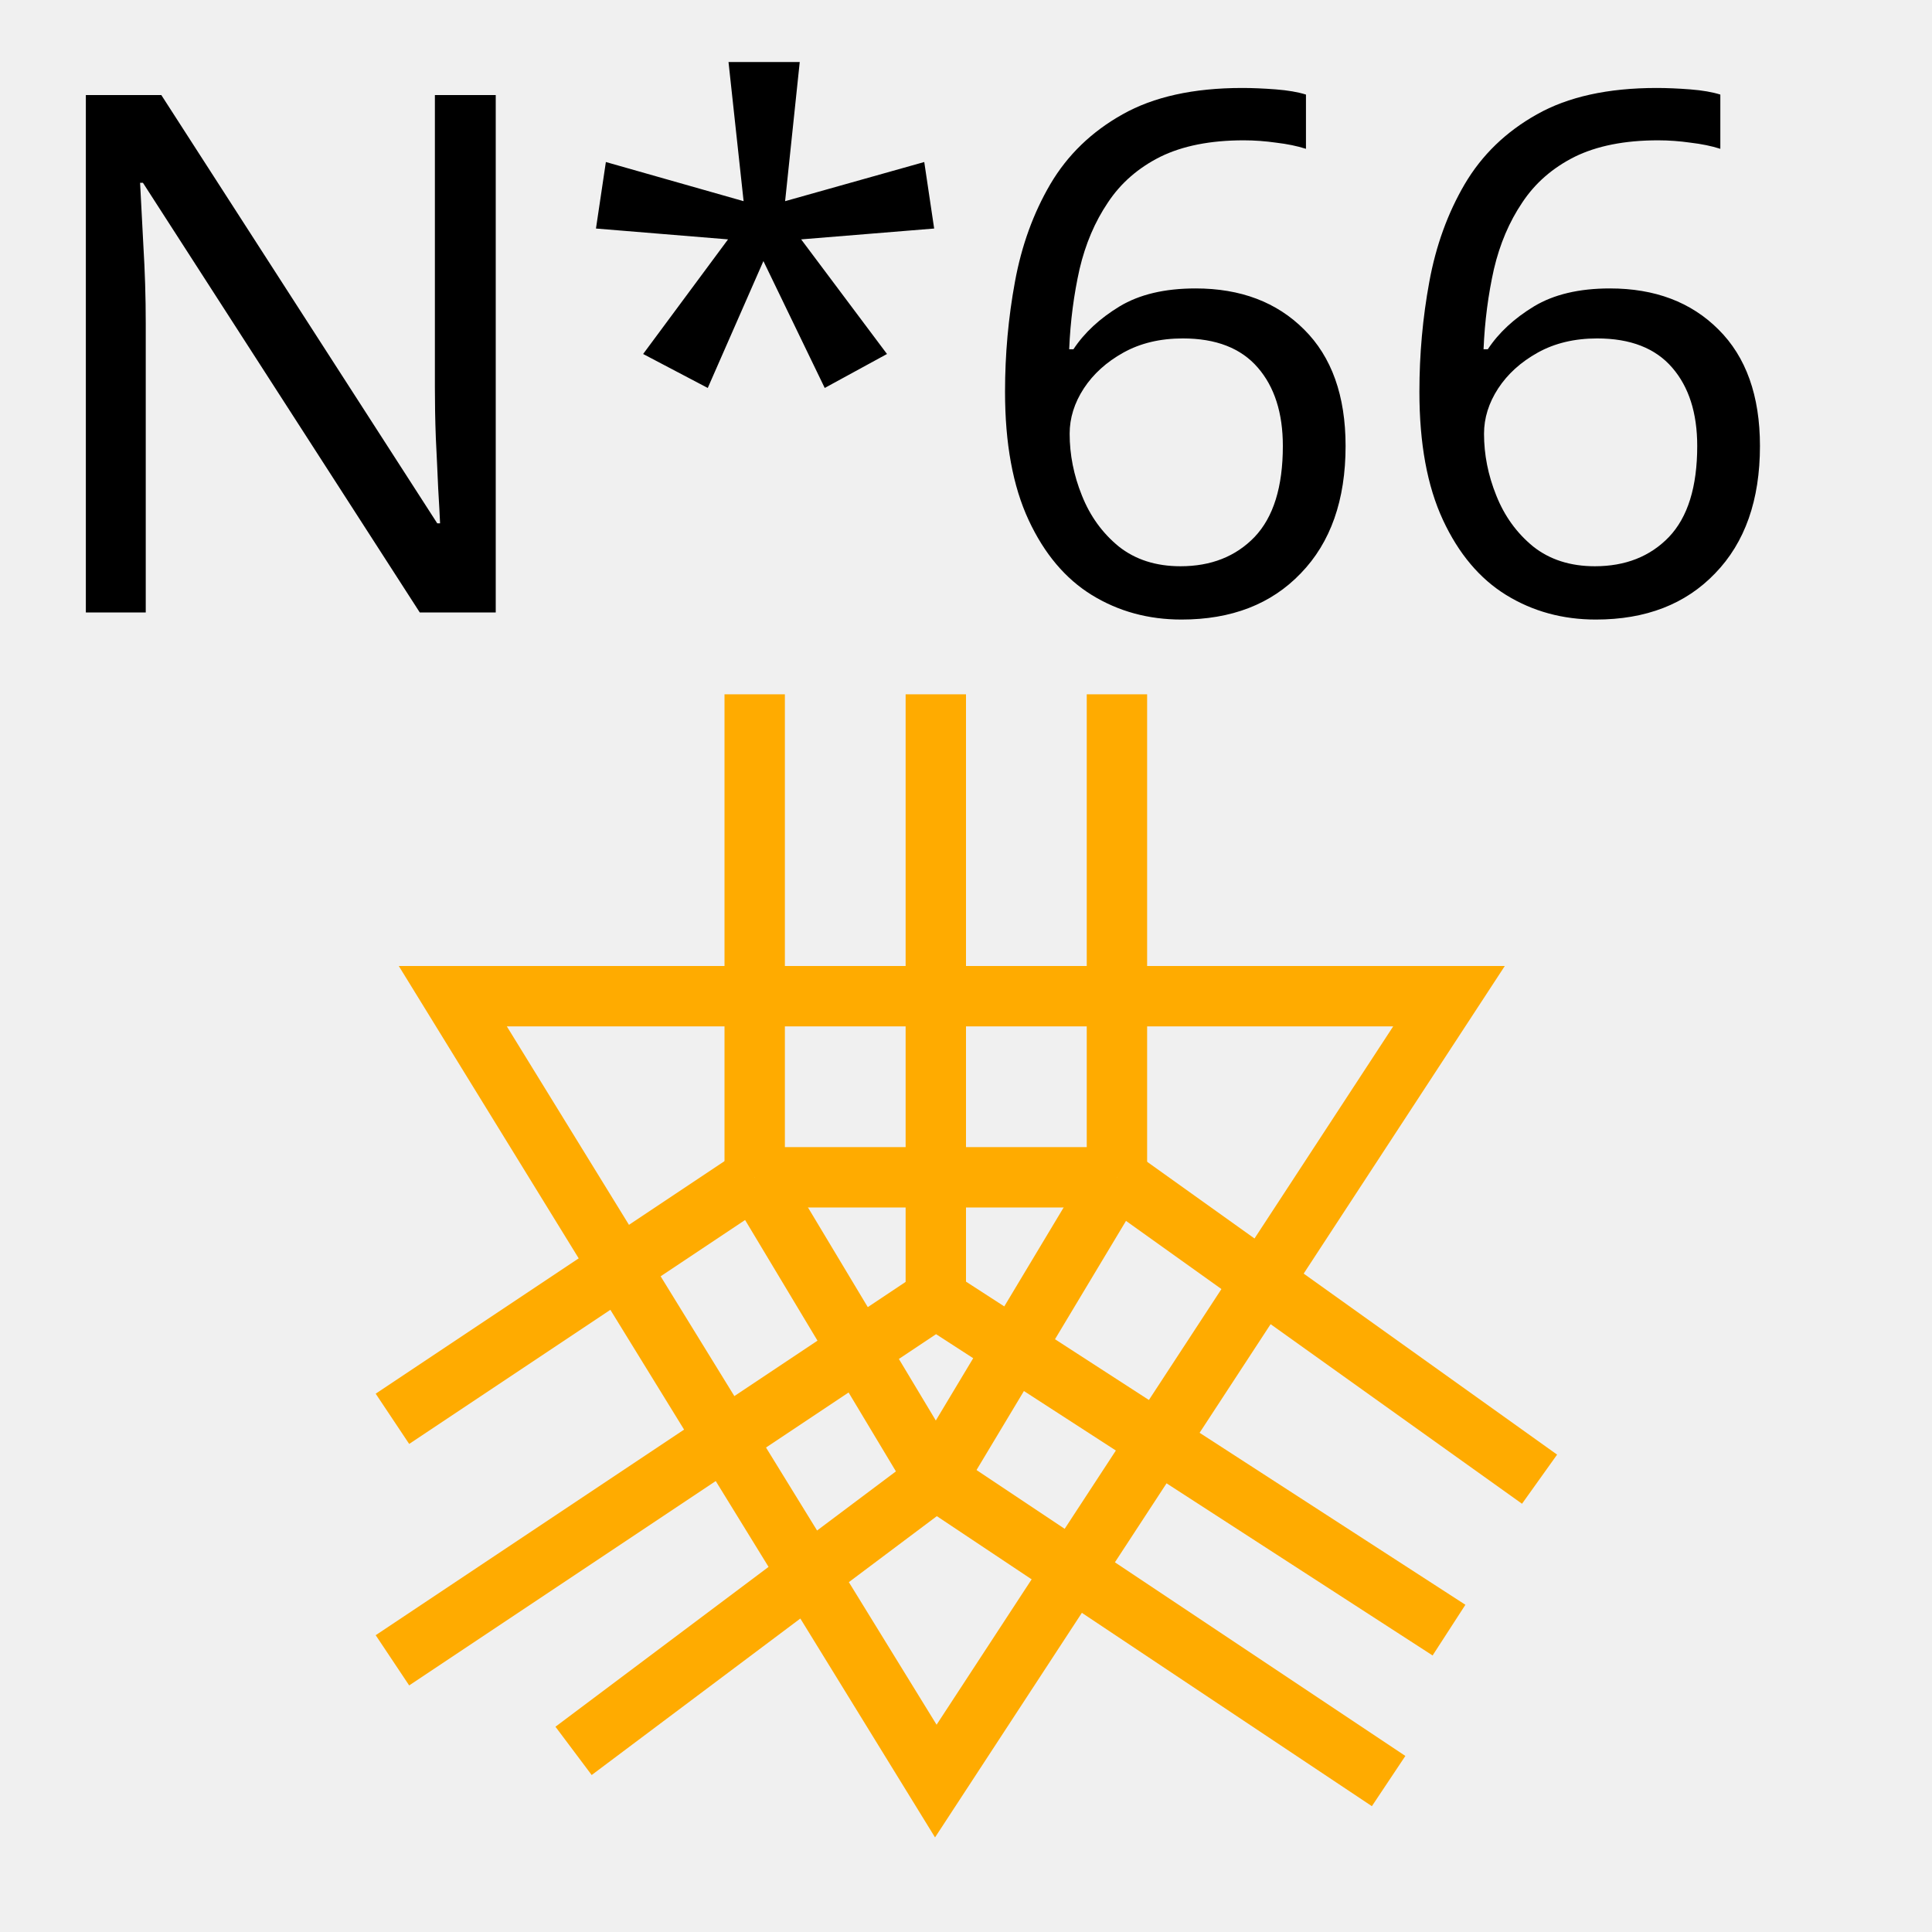
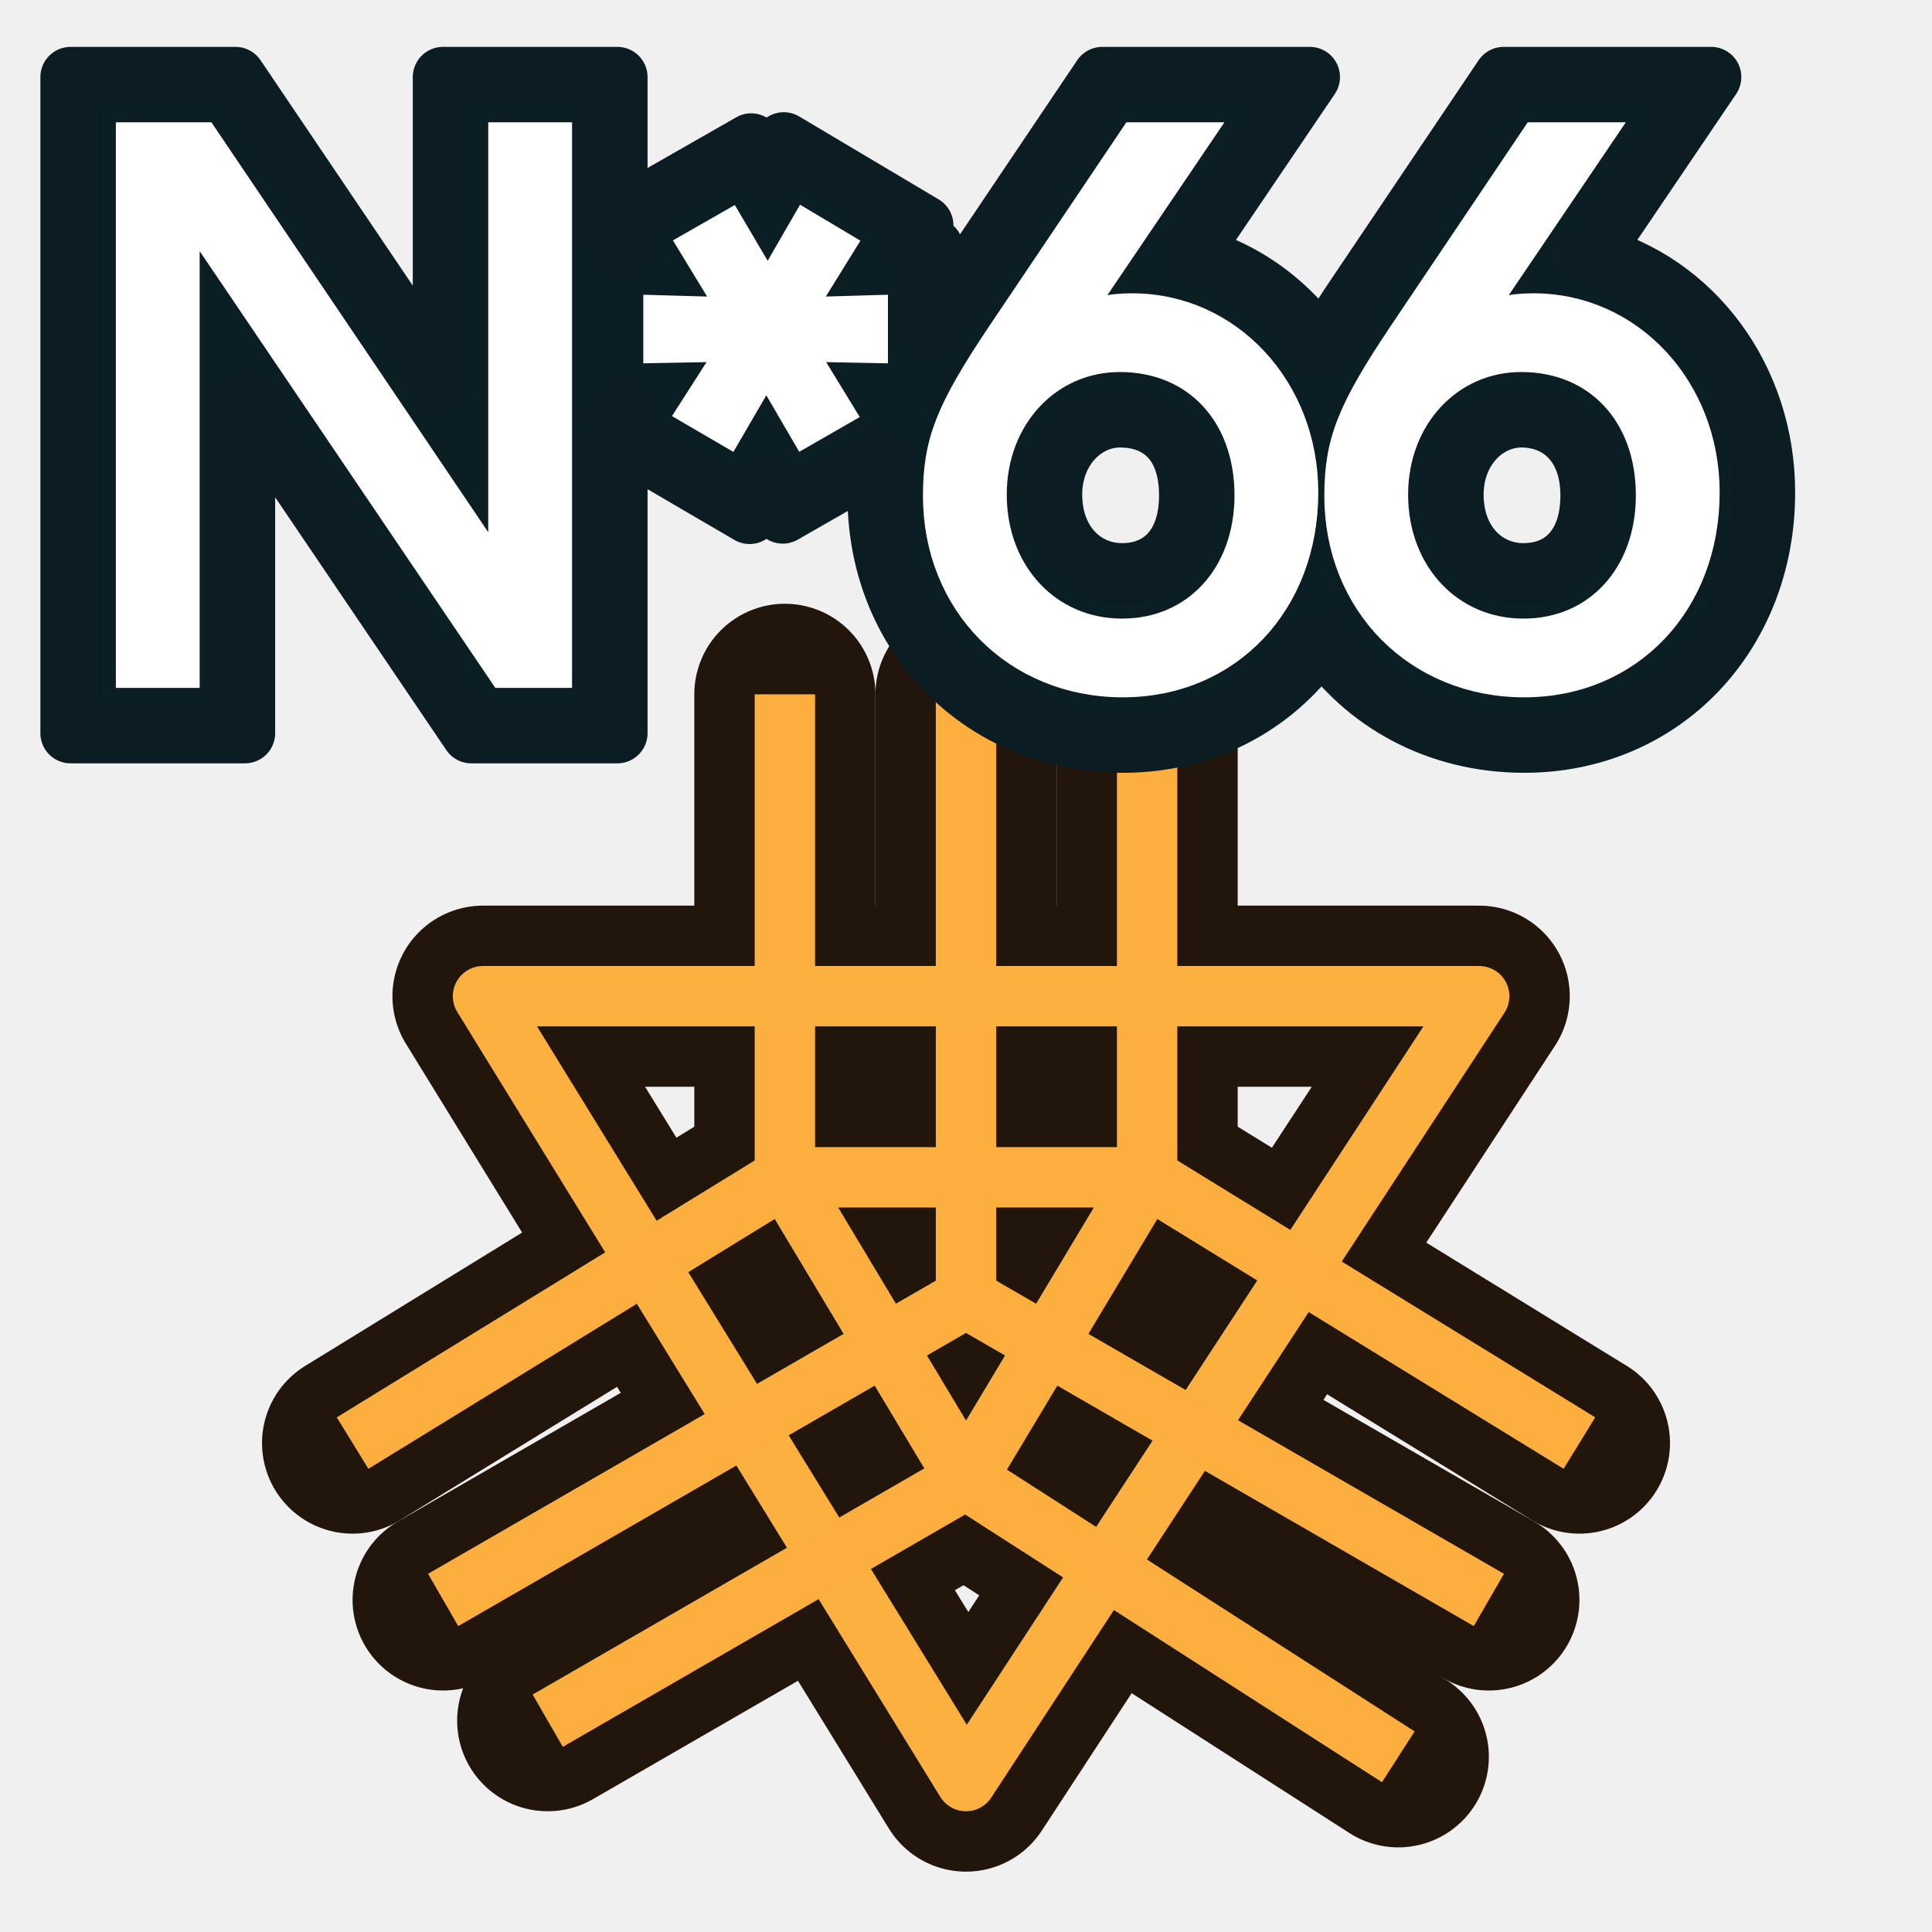
- <svg xmlns="http://www.w3.org/2000/svg" xmlns:xlink="http://www.w3.org/1999/xlink" width="64px" height="64px" id="svg2985" version="1.1">
-   <defs id="defs2987">
-     <linearGradient id="linearGradient3836">
-       <stop style="stop-color:#72b6f7;stop-opacity:1" offset="0" id="stop3838" />
-       <stop style="stop-color:#3232ff;stop-opacity:1" offset="1" id="stop3840" />
+ <svg xmlns="http://www.w3.org/2000/svg" width="64" height="64" id="svg2869" version="1.1" viewBox="0 0 64 64">
+   <defs id="defs2871">
+     <linearGradient id="linearGradient5">
+       <stop style="stop-color:#ef2929;stop-opacity:1;" offset="0" id="stop19" />
+       <stop style="stop-color:#ef2929;stop-opacity:0;" offset="1" id="stop20" />
    </linearGradient>
-     <radialGradient xlink:href="#linearGradient3836" id="radialGradient3842" cx="16.058" cy="55.712" fx="16.058" fy="55.712" r="23.836" gradientTransform="matrix(1.169977,-0.06861205,0.0594779,1.014221,-5.981345,-3.028777)" gradientUnits="userSpaceOnUse" />
+     <linearGradient id="swatch18">
+       <stop style="stop-color:#ef2929;stop-opacity:1;" offset="0" id="stop18" />
+     </linearGradient>
+     <linearGradient id="swatch15">
+       <stop style="stop-color:#3d0000;stop-opacity:1;" offset="0" id="stop15" />
+     </linearGradient>
+     <linearGradient id="linearGradient5-1">
+       <stop style="stop-color:#ef2929;stop-opacity:1;" offset="0" id="stop5" />
+       <stop style="stop-color:#ef2929;stop-opacity:0;" offset="1" id="stop6" />
+     </linearGradient>
+     <linearGradient id="linearGradient3836-9">
+       <stop style="stop-color:#a40000;stop-opacity:1" offset="0" id="stop3838-8" />
+       <stop style="stop-color:#ef2929;stop-opacity:1" offset="1" id="stop3840-1" />
+     </linearGradient>
  </defs>
-   <g id="layer1">
-     <text xml:space="preserve" style="font-style:normal;font-weight:normal;line-height:0%;font-family:sans-serif;letter-spacing:0px;word-spacing:0px;fill:#000000;fill-opacity:1;stroke:none" x="0.514" y="20.288" id="text3025">
-       <tspan id="tspan3027" x="0.514" y="20.288" style="font-size:24px;line-height:1.25;font-family:sans-serif" dy="0 3.23 -3.23">N*66</tspan>
-       <tspan x="0.514" y="50.288" id="tspan3040" style="font-size:24px;line-height:1.25;font-family:sans-serif"> </tspan>
-     </text>
-     <g id="g13030" style="fill:none;stroke:#ffab00;stroke-width:2;stroke-miterlimit:4;stroke-dasharray:none;stroke-opacity:1" transform="translate(-1,-2)">
-       <path style="fill:none;stroke:#ffab00;stroke-width:2;stroke-linecap:butt;stroke-linejoin:miter;stroke-miterlimit:4;stroke-dasharray:none;stroke-opacity:1" d="M 14,57 32,45 49,56" id="path9175" />
-       <path style="fill:none;stroke:#ffab00;stroke-width:2;stroke-linecap:butt;stroke-linejoin:miter;stroke-miterlimit:4;stroke-dasharray:none;stroke-opacity:1" d="M 32,45 V 25" id="path9177" />
-       <path style="fill:none;stroke:#ffab00;stroke-width:2;stroke-linecap:butt;stroke-linejoin:miter;stroke-miterlimit:4;stroke-dasharray:none;stroke-opacity:1" d="M 26,41 H 38" id="path11808" />
-       <path style="fill:none;stroke:#ffab00;stroke-width:2;stroke-linecap:butt;stroke-linejoin:miter;stroke-miterlimit:4;stroke-dasharray:none;stroke-opacity:1" d="M 38,41 32,51" id="path11810" />
-       <path style="fill:none;stroke:#ffab00;stroke-width:2;stroke-linecap:butt;stroke-linejoin:miter;stroke-miterlimit:4;stroke-dasharray:none;stroke-opacity:1" d="M 32,51 26,41" id="path11812" />
-       <path style="fill:none;stroke:#ffab00;stroke-width:2;stroke-linecap:butt;stroke-linejoin:miter;stroke-miterlimit:4;stroke-dasharray:none;stroke-opacity:1" d="M 32,51 47,61" id="path11942" />
-       <path style="fill:none;stroke:#ffab00;stroke-width:2;stroke-linecap:butt;stroke-linejoin:miter;stroke-miterlimit:4;stroke-dasharray:none;stroke-opacity:1" d="M 38,41 52,51" id="path11944" />
-       <path style="fill:none;stroke:#ffab00;stroke-width:2;stroke-linecap:butt;stroke-linejoin:miter;stroke-miterlimit:4;stroke-dasharray:none;stroke-opacity:1" d="M 32,51 20,60" id="path11946" />
-       <path style="fill:none;stroke:#ffab00;stroke-width:2;stroke-linecap:butt;stroke-linejoin:miter;stroke-miterlimit:4;stroke-dasharray:none;stroke-opacity:1" d="M 26,41 14,49" id="path11948" />
-       <path style="fill:none;stroke:#ffab00;stroke-width:2;stroke-linecap:butt;stroke-linejoin:miter;stroke-miterlimit:4;stroke-dasharray:none;stroke-opacity:1" d="M 26,41 V 25" id="path12035" />
-       <path style="fill:none;stroke:#ffab00;stroke-width:2;stroke-linecap:butt;stroke-linejoin:miter;stroke-miterlimit:4;stroke-dasharray:none;stroke-opacity:1" d="M 38,41 V 25" id="path12037" />
-       <path style="fill:none;stroke:#ffab00;stroke-width:2;stroke-linecap:butt;stroke-linejoin:miter;stroke-miterlimit:4;stroke-dasharray:none;stroke-opacity:1" d="M 32,61 49,35 H 16 Z" id="path12039" />
+   <g id="layer3" style="display:inline">
+     <g id="g13030" style="fill:none;stroke:#ffab00;stroke-width:2;stroke-miterlimit:4;stroke-dasharray:none;stroke-opacity:1" transform="translate(-1,-1.99974)">
+       <path style="fill:none;stroke:#22160c;stroke-width:6;stroke-linecap:round;stroke-linejoin:round;stroke-miterlimit:4;stroke-dasharray:none;stroke-opacity:1" d="M 27,41 H 39" id="path203" />
+       <path style="fill:none;stroke:#22160c;stroke-width:6;stroke-linecap:round;stroke-linejoin:round;stroke-miterlimit:4;stroke-dasharray:none;stroke-opacity:1" d="M 39,41 33,51" id="path204" />
+       <path style="fill:none;stroke:#22160c;stroke-width:6;stroke-linecap:round;stroke-linejoin:round;stroke-miterlimit:4;stroke-dasharray:none;stroke-opacity:1" d="M 33,51 27,41" id="path205" />
+       <g id="g208" transform="translate(1)" style="stroke:#22160c;stroke-width:6;stroke-linecap:round;stroke-linejoin:round;stroke-dasharray:none;stroke-opacity:1">
+         <path style="fill:none;stroke:#22160c;stroke-width:6;stroke-linecap:round;stroke-linejoin:round;stroke-miterlimit:4;stroke-dasharray:none;stroke-opacity:1" d="M 32,45 V 25" id="path206" />
+         <path style="fill:none;stroke:#22160c;stroke-width:6;stroke-linecap:round;stroke-linejoin:round;stroke-miterlimit:4;stroke-dasharray:none;stroke-opacity:1" d="M 26,41 V 25" id="path207" />
+         <path style="fill:none;stroke:#22160c;stroke-width:6;stroke-linecap:round;stroke-linejoin:round;stroke-miterlimit:4;stroke-dasharray:none;stroke-opacity:1" d="M 38,41 V 25" id="path208" />
+       </g>
+       <path style="fill:none;stroke:#22160c;stroke-width:6;stroke-linecap:round;stroke-linejoin:round;stroke-miterlimit:4;stroke-dasharray:none;stroke-opacity:1" d="M 33,61 50,35 H 17 Z" id="path209" />
+       <g id="g212" transform="rotate(-120,32.5,44.71133)" style="stroke:#22160c;stroke-width:6;stroke-linecap:round;stroke-linejoin:round;stroke-dasharray:none;stroke-opacity:1">
+         <path style="fill:none;stroke:#22160c;stroke-width:6;stroke-linecap:round;stroke-linejoin:round;stroke-miterlimit:4;stroke-dasharray:none;stroke-opacity:1" d="M 32,45 V 25" id="path210" />
+         <path style="fill:none;stroke:#22160c;stroke-width:6;stroke-linecap:round;stroke-linejoin:round;stroke-miterlimit:4;stroke-dasharray:none;stroke-opacity:1" d="M 26.804,42 V 26" id="path211" />
+         <path style="fill:none;stroke:#22160c;stroke-width:6;stroke-linecap:round;stroke-linejoin:round;stroke-miterlimit:4;stroke-dasharray:none;stroke-opacity:1" d="M 38.464,41.804 38,25" id="path212" />
+       </g>
+       <g id="g215" transform="rotate(120,32.5,45.28867)" style="stroke:#22160c;stroke-width:6;stroke-linecap:round;stroke-linejoin:round;stroke-dasharray:none;stroke-opacity:1">
+         <path style="fill:none;stroke:#22160c;stroke-width:6;stroke-linecap:round;stroke-linejoin:round;stroke-miterlimit:4;stroke-dasharray:none;stroke-opacity:1" d="M 32,45 V 25" id="path213" />
+         <path style="fill:none;stroke:#22160c;stroke-width:6;stroke-linecap:round;stroke-linejoin:round;stroke-miterlimit:4;stroke-dasharray:none;stroke-opacity:1" d="M 25.536,41.804 26,25" id="path214" />
+         <path style="fill:none;stroke:#22160c;stroke-width:6;stroke-linecap:round;stroke-linejoin:round;stroke-miterlimit:4;stroke-dasharray:none;stroke-opacity:1" d="M 37.196,42 38,25" id="path215" />
+       </g>
+       <path style="fill:none;stroke:#fcaf3e;stroke-width:2;stroke-linecap:butt;stroke-linejoin:miter;stroke-miterlimit:4;stroke-dasharray:none;stroke-opacity:1" d="M 27,41 H 39" id="path11808" />
+       <path style="fill:none;stroke:#fcaf3e;stroke-width:2;stroke-linecap:butt;stroke-linejoin:miter;stroke-miterlimit:4;stroke-dasharray:none;stroke-opacity:1" d="M 39,41 33,51" id="path11810" />
+       <path style="fill:none;stroke:#fcaf3e;stroke-width:2;stroke-linecap:butt;stroke-linejoin:miter;stroke-miterlimit:4;stroke-dasharray:none;stroke-opacity:1" d="M 33,51 27,41" id="path11812" />
+       <g id="g197" transform="translate(1)">
+         <path style="fill:none;stroke:#fcaf3e;stroke-width:2;stroke-linecap:butt;stroke-linejoin:miter;stroke-miterlimit:4;stroke-dasharray:none;stroke-opacity:1" d="M 32,45 V 25" id="path9177" />
+         <path style="fill:none;stroke:#fcaf3e;stroke-width:2;stroke-linecap:butt;stroke-linejoin:miter;stroke-miterlimit:4;stroke-dasharray:none;stroke-opacity:1" d="M 26,41 V 25" id="path12035" />
+         <path style="fill:none;stroke:#fcaf3e;stroke-width:2;stroke-linecap:butt;stroke-linejoin:miter;stroke-miterlimit:4;stroke-dasharray:none;stroke-opacity:1" d="M 38,41 V 25" id="path12037" />
+       </g>
+       <path style="fill:none;stroke:#fcb040;stroke-width:2;stroke-linecap:butt;stroke-linejoin:round;stroke-miterlimit:4;stroke-dasharray:none;stroke-opacity:1" d="M 33,61 50,35 H 17 Z" id="path12039" />
+       <g id="g199" transform="rotate(-120,32.5,44.71133)">
+         <path style="fill:none;stroke:#fcaf3e;stroke-width:2;stroke-linecap:butt;stroke-linejoin:miter;stroke-miterlimit:4;stroke-dasharray:none;stroke-opacity:1" d="M 32,45 V 25" id="path197" />
+         <path style="fill:none;stroke:#fcaf3e;stroke-width:2;stroke-linecap:butt;stroke-linejoin:miter;stroke-miterlimit:4;stroke-dasharray:none;stroke-opacity:1" d="M 26.804,42 V 26" id="path198" />
+         <path style="fill:none;stroke:#fcaf3e;stroke-width:2;stroke-linecap:butt;stroke-linejoin:miter;stroke-miterlimit:4;stroke-dasharray:none;stroke-opacity:1" d="M 38.464,41.804 38,25" id="path199" />
+       </g>
+       <g id="g202" transform="rotate(120,32.5,45.28867)">
+         <path style="fill:none;stroke:#fcaf3e;stroke-width:2;stroke-linecap:butt;stroke-linejoin:miter;stroke-miterlimit:4;stroke-dasharray:none;stroke-opacity:1" d="M 32,45 V 25" id="path200" />
+         <path style="fill:none;stroke:#fcaf3e;stroke-width:2;stroke-linecap:butt;stroke-linejoin:miter;stroke-miterlimit:4;stroke-dasharray:none;stroke-opacity:1" d="M 25.536,41.804 26,25" id="path201" />
+         <path style="fill:none;stroke:#fcaf3e;stroke-width:2;stroke-linecap:butt;stroke-linejoin:miter;stroke-miterlimit:4;stroke-dasharray:none;stroke-opacity:1" d="M 37.196,42 38,25" id="path202" />
+       </g>
    </g>
+     <path style="font-size:24px;line-height:1.25;font-family:Evolventa;-inkscape-font-specification:'Evolventa, Normal';letter-spacing:0px;word-spacing:0px;display:inline;fill:#0b1e23;fill-opacity:1;stroke:#0b1d23;stroke-width:2;stroke-linejoin:round;stroke-dasharray:none;stroke-opacity:1" d="M 2.338,2.553 V 24.287 H 8.115 V 13.211 l 7.498,11.076 h 4.838 v -9.824 l 4.381,2.559 0.553,-0.947 0.545,0.934 3.236,-1.854 c -0.057,0.409 -0.092,0.828 -0.092,1.277 0,4.64 3.485,8.168 8.119,8.168 2.818,0 5.172,-1.354 6.576,-3.477 1.435,2.125 3.856,3.477 6.721,3.477 4.601,0 7.977,-3.603 7.977,-8.287 0,-3.779 -2.385,-6.976 -5.783,-7.852 l 4,-5.908 H 49.811 L 44.82,9.967 C 44.414,10.573 44.074,11.117 43.779,11.629 42.752,10.078 41.219,8.935 39.387,8.463 l 4.002,-5.91 h -6.875 L 31.523,9.967 C 31.303,10.295 31.101,10.606 30.914,10.904 V 8.219 l -0.812,0.023 0.482,-0.777 -4.621,-2.748 -0.545,0.943 -0.533,-0.906 -4.434,2.533 V 2.553 H 14.674 V 12.729 L 7.801,2.553 Z m 18.113,5.271 0.256,0.42 -0.256,-0.008 z m 0.178,5.723 -0.178,0.279 v -0.275 z m 16.469,0.277 c 1.379,0 2.297,0.895 2.297,2.584 0,1.677 -0.918,2.584 -2.225,2.584 -1.278,0 -2.32,-1.018 -2.32,-2.607 0,-1.523 1.078,-2.561 2.248,-2.561 z m 13.297,0 c 1.318,0 2.295,0.948 2.295,2.584 0,1.678 -0.916,2.584 -2.223,2.584 -1.278,0 -2.32,-1.018 -2.32,-2.607 0,-1.523 1.078,-2.561 2.248,-2.561 z" id="text3025" aria-label="N*66" />
+     <path style="font-size:24px;line-height:1.25;font-family:Evolventa;-inkscape-font-specification:'Evolventa, Normal';letter-spacing:0px;word-spacing:0px;display:inline;fill:#ffffff;stroke:#ffffff" d="m 4.338,22.288 h 1.776 V 6.688 L 16.674,22.288 h 1.776 V 4.552 h -1.776 V 19.264 L 6.738,4.552 h -2.4 z M 26.682,7.47 l -1.248,2.16 -1.272,-2.16 -1.176,0.672 1.344,2.208 -2.52,-0.072 v 1.248 l 2.52,-0.048 -1.368,2.136 1.152,0.672 1.272,-2.184 1.272,2.184 1.128,-0.648 -1.32,-2.16 2.448,0.048 v -1.248 l -2.472,0.072 1.368,-2.208 z m 10.896,-2.918 -4.392,6.528 c -1.704,2.544 -2.112,3.576 -2.112,5.352 0,3.528 2.616,6.168 6.12,6.168 3.456,0 5.976,-2.64 5.976,-6.288 0,-3.408 -2.496,-6.096 -5.664,-6.096 -0.744,0 -1.272,0.12 -2.064,0.504 l 4.176,-6.168 z m -0.48,7.272 c 2.544,0 4.296,1.872 4.296,4.584 0,2.664 -1.752,4.584 -4.224,4.584 -2.472,0 -4.32,-1.968 -4.32,-4.608 0,-2.592 1.848,-4.56 4.248,-4.56 z m 13.776,-7.272 -4.392,6.528 c -1.704,2.544 -2.112,3.576 -2.112,5.352 0,3.528 2.616,6.168 6.12,6.168 3.456,0 5.976,-2.64 5.976,-6.288 0,-3.408 -2.496,-6.096 -5.664,-6.096 -0.744,0 -1.272,0.12 -2.064,0.504 l 4.176,-6.168 z m -0.48,7.272 c 2.544,0 4.296,1.872 4.296,4.584 0,2.664 -1.752,4.584 -4.224,4.584 -2.472,0 -4.32,-1.968 -4.32,-4.608 0,-2.592 1.848,-4.56 4.248,-4.56 z" id="path8" aria-label="N*66" />
  </g>
</svg>
